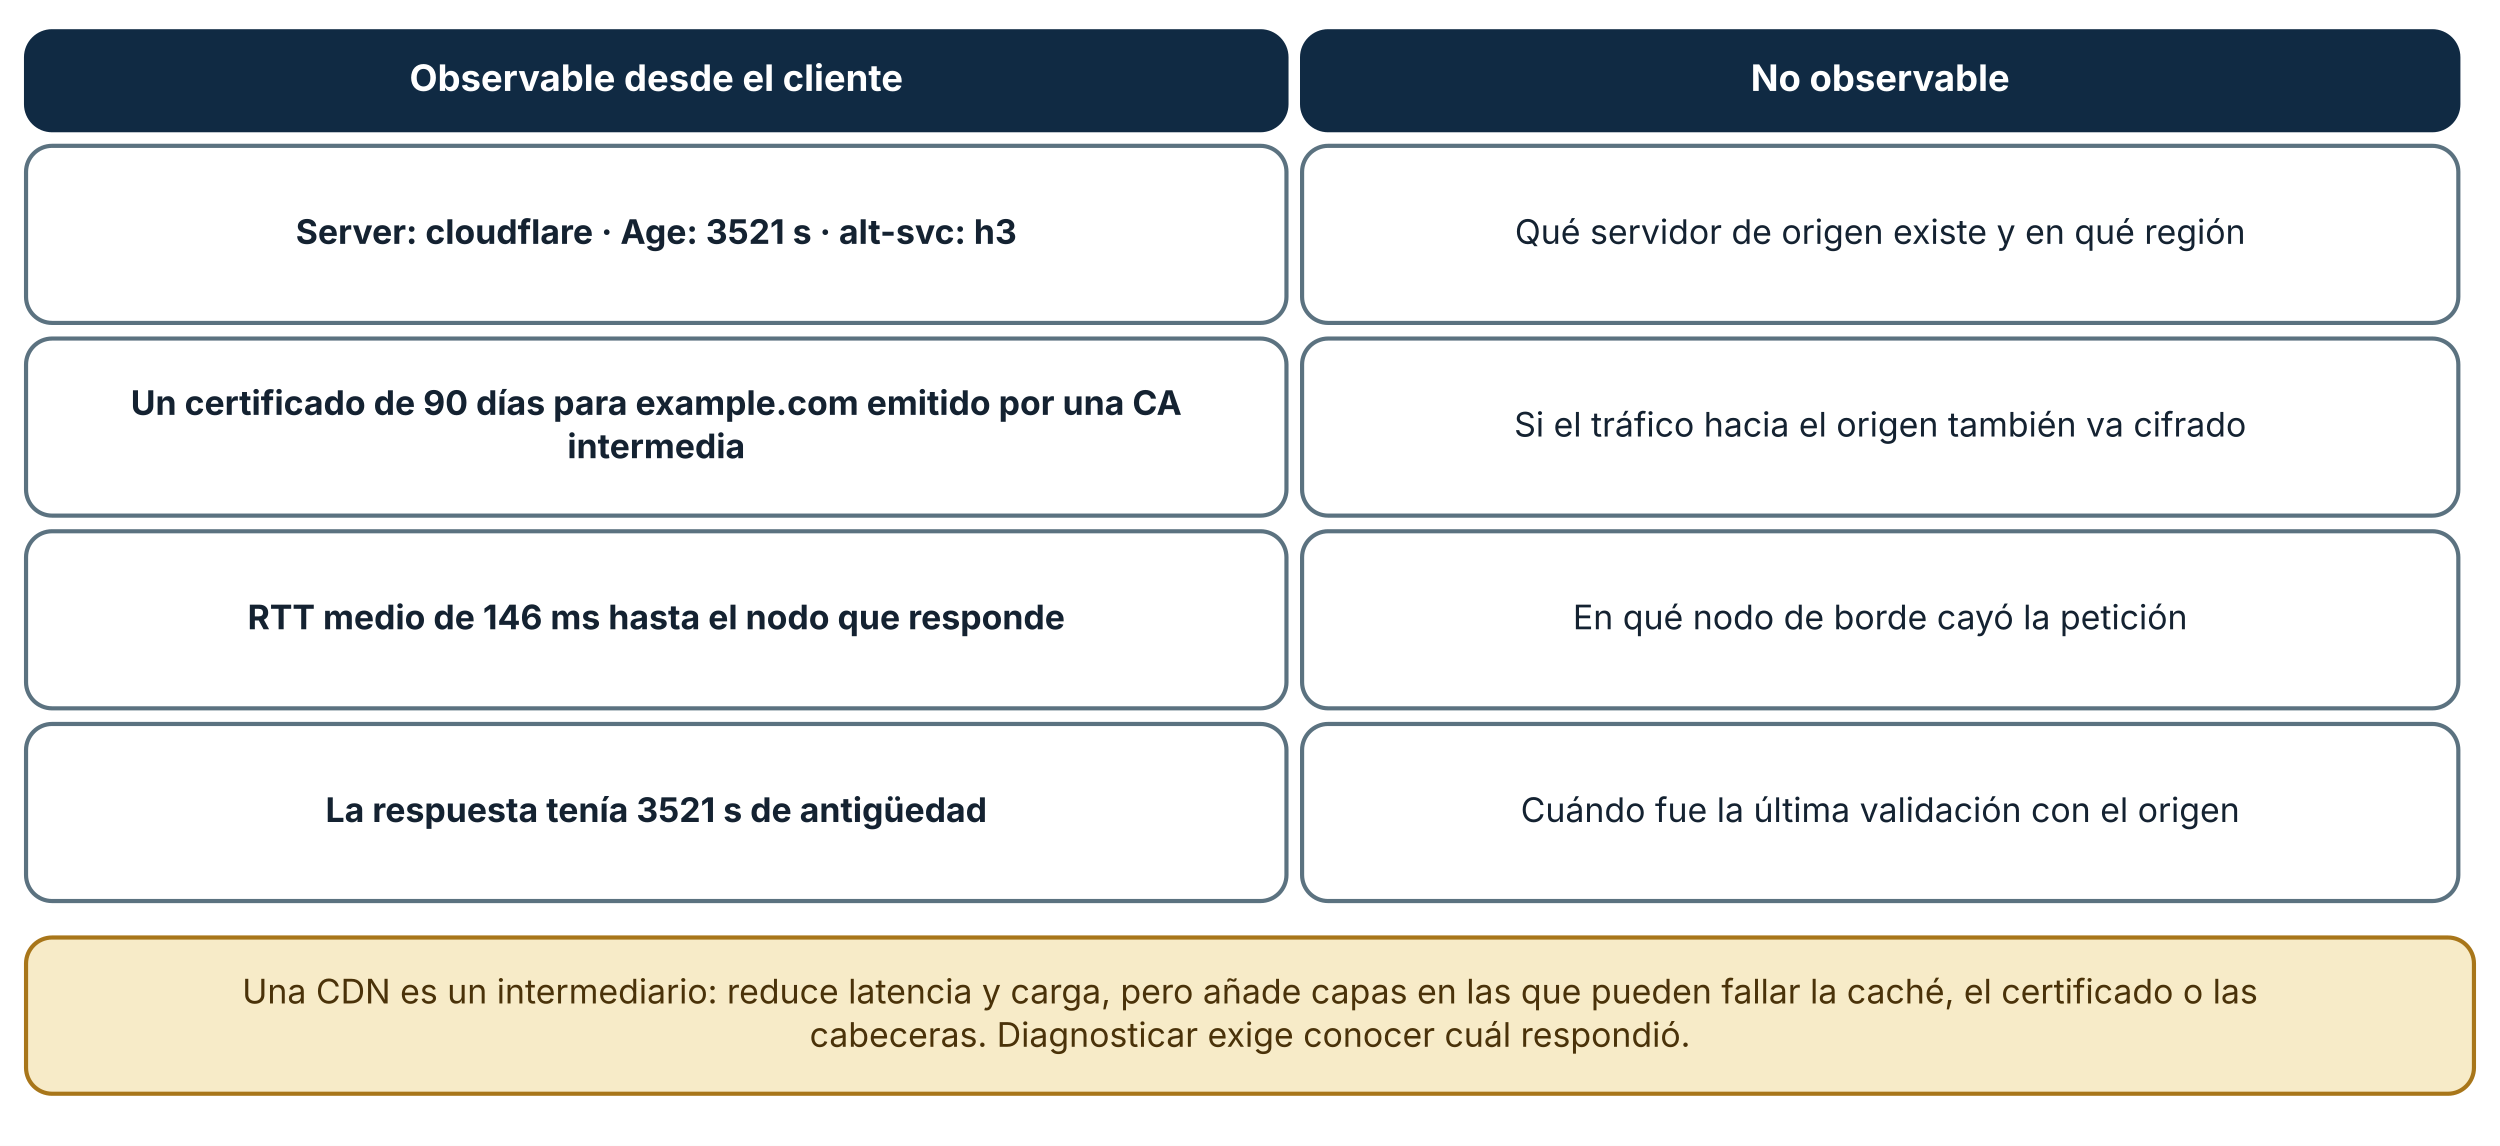
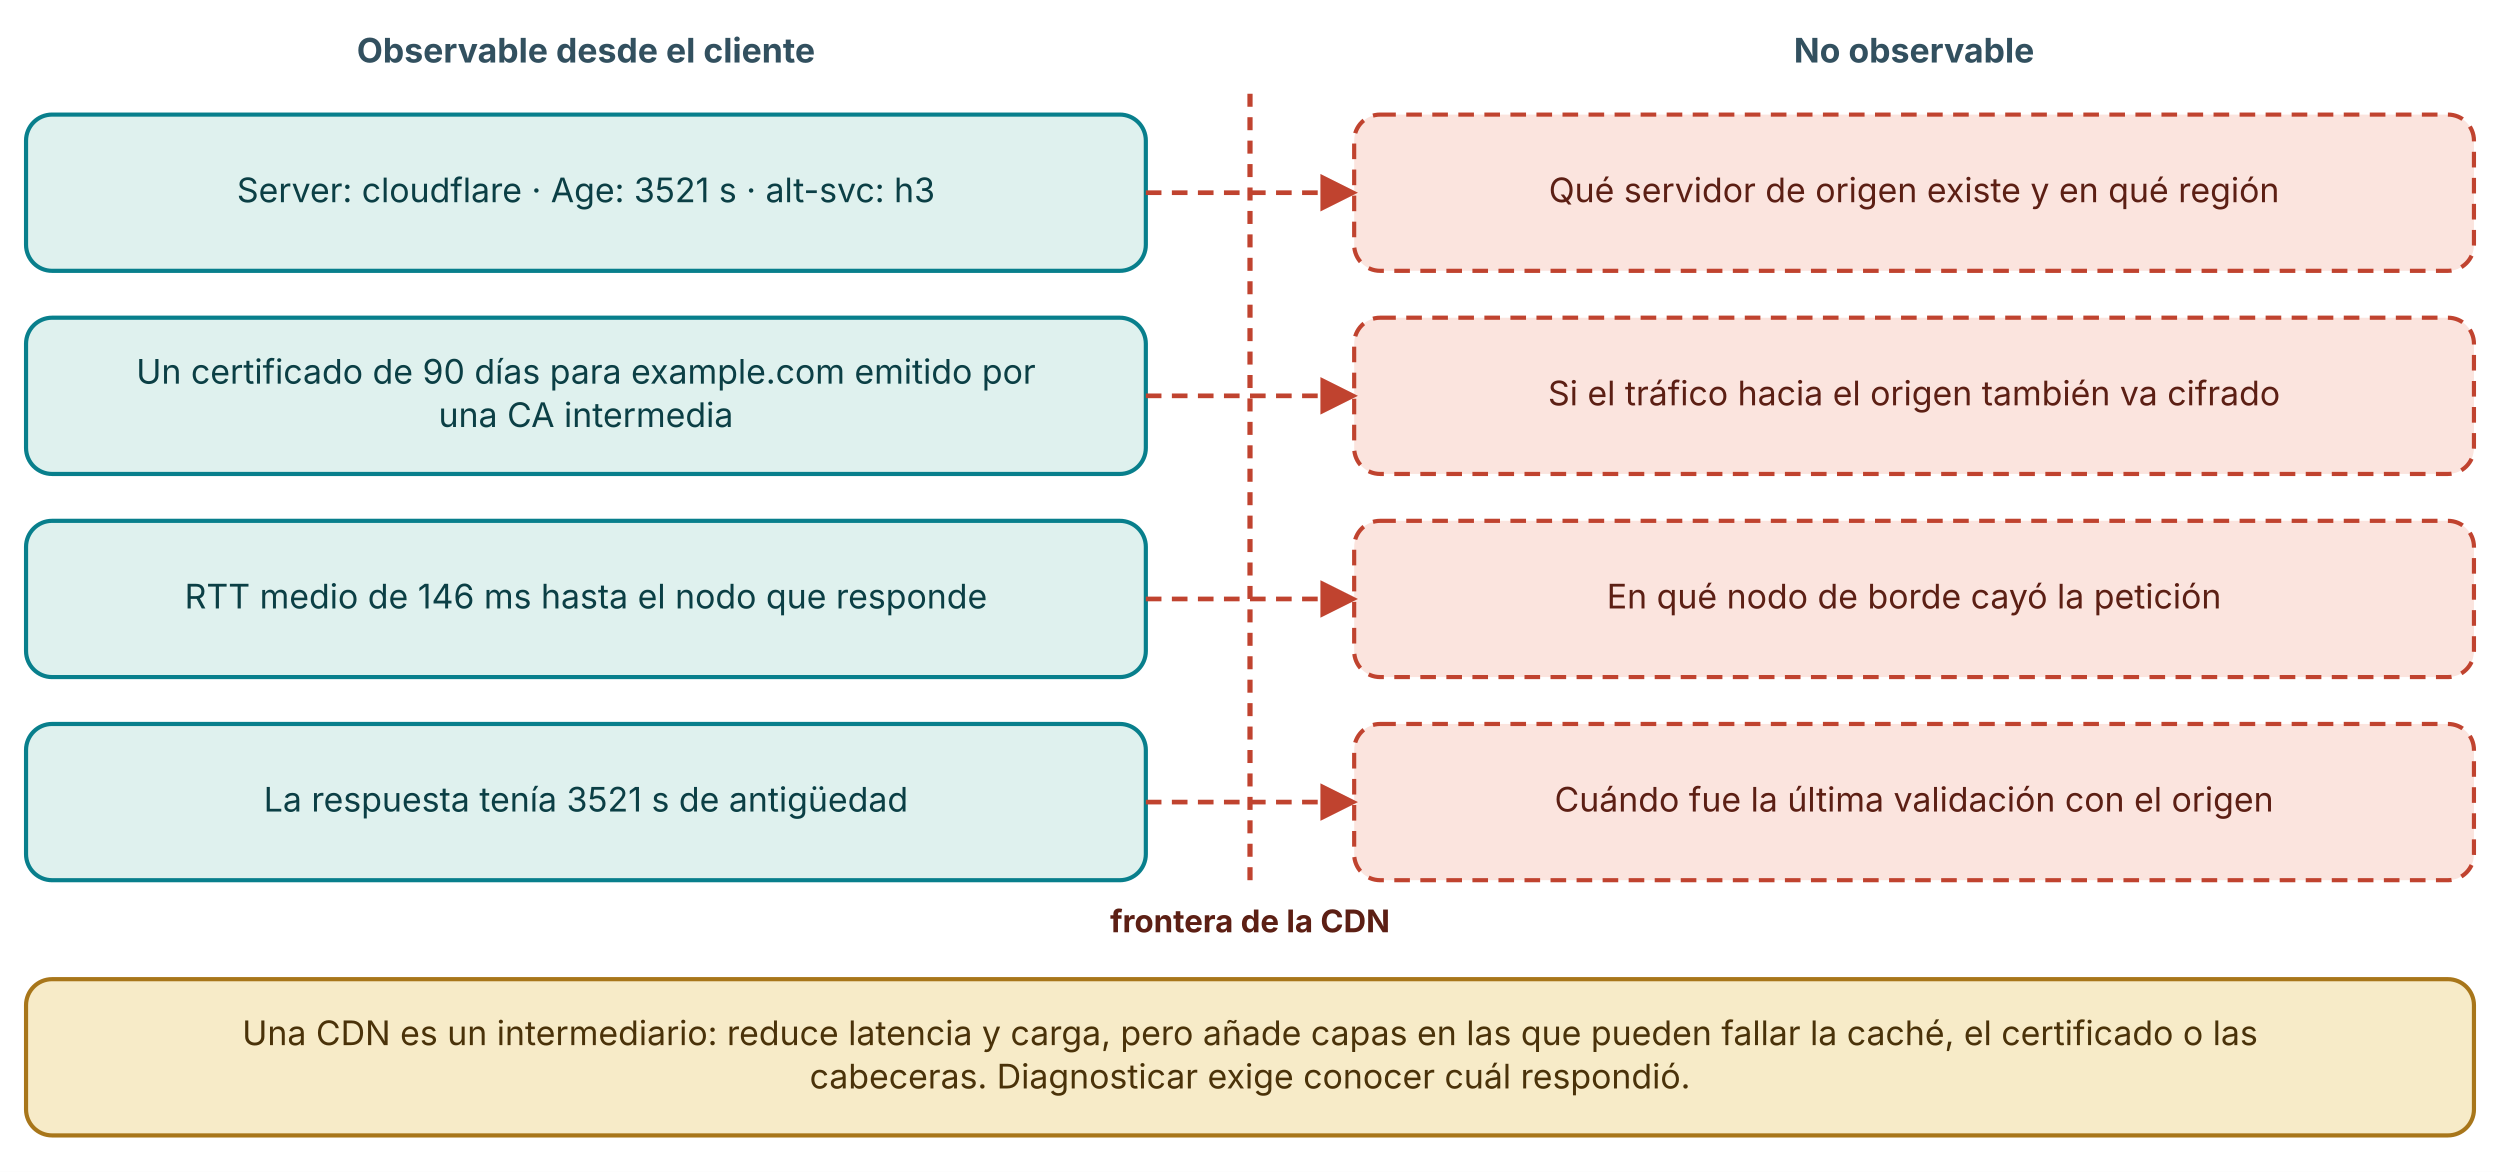
- <svg xmlns="http://www.w3.org/2000/svg" viewBox="0 0 960 440" width="960" height="440" role="img" aria-labelledby="t d" font-family="Inter, 'Segoe UI', system-ui, -apple-system, sans-serif">
+ <svg xmlns="http://www.w3.org/2000/svg" viewBox="0 0 960 450" width="960" height="450" role="img" aria-labelledby="t d" font-family="Inter, 'Segoe UI', system-ui, -apple-system, sans-serif">
  <defs>
    <marker id="arrow" viewBox="0 0 10 10" refX="9" refY="5" markerWidth="8" markerHeight="8" orient="auto-start-reverse">
      <path d="M0,0 L10,5 L0,10 z" fill="#32505f" />
    </marker>
    <marker id="arrow-coral" viewBox="0 0 10 10" refX="9" refY="5" markerWidth="8" markerHeight="8" orient="auto-start-reverse">
      <path d="M0,0 L10,5 L0,10 z" fill="#c0432f" />
    </marker>
  </defs>
-   <rect width="960" height="440" fill="#ffffff" />
-   <rect x="10" y="12" width="484" height="38" rx="10" fill="#102a43" stroke="#102a43" stroke-width="1.6" />
-   <text x="252" y="34.92" font-size="14" text-anchor="middle" font-weight="700" fill="#ffffff">
-     <tspan x="252" dy="0">Observable desde el cliente</tspan>
+   <rect width="960" height="450" fill="#ffffff" />
+   <text x="225" y="24" font-size="13" text-anchor="middle" font-weight="700" fill="#32505f">
+     <tspan x="225" dy="0">Observable desde el cliente</tspan>
  </text>
-   <rect x="500" y="12" width="444" height="38" rx="10" fill="#102a43" stroke="#102a43" stroke-width="1.6" />
-   <text x="722" y="34.92" font-size="14" text-anchor="middle" font-weight="700" fill="#ffffff">
-     <tspan x="722" dy="0">No observable</tspan>
+   <text x="735" y="24" font-size="13" text-anchor="middle" font-weight="700" fill="#32505f">
+     <tspan x="735" dy="0">No observable</tspan>
  </text>
-   <rect x="10" y="56" width="484" height="68" rx="10" fill="#ffffff" stroke="#5b7280" stroke-width="1.6" />
-   <text x="252" y="93.64" font-size="13" text-anchor="middle" font-weight="700" fill="#142231">
-     <tspan x="252" dy="0">Server: cloudflare · Age: 3521 s · alt-svc: h3</tspan>
+   <line x1="480" y1="36" x2="480" y2="340" stroke="#c0432f" stroke-width="2" stroke-dasharray="5 4" />
+   <text x="480" y="358" font-size="12" text-anchor="middle" font-weight="700" fill="#5c1f14">
+     <tspan x="480" dy="0">frontera de la CDN</tspan>
  </text>
-   <rect x="500" y="56" width="444" height="68" rx="10" fill="#ffffff" stroke="#5b7280" stroke-width="1.6" />
-   <text x="722" y="93.64" font-size="13" text-anchor="middle" font-weight="400" fill="#142231">
-     <tspan x="722" dy="0">Qué servidor de origen existe y en qué región</tspan>
+   <rect x="10" y="44" width="430" height="60" rx="10" fill="#dff1ee" stroke="#087f8c" stroke-width="1.6" />
+   <text x="225" y="77.64" font-size="13" text-anchor="middle" font-weight="400" fill="#0b3f45">
+     <tspan x="225" dy="0">Server: cloudflare · Age: 3521 s · alt-svc: h3</tspan>
  </text>
-   <rect x="10" y="130" width="484" height="68" rx="10" fill="#ffffff" stroke="#5b7280" stroke-width="1.6" />
-   <text x="252" y="159.32" font-size="13" text-anchor="middle" font-weight="700" fill="#142231">
-     <tspan x="252" dy="0">Un certificado de 90 días para example.com emitido por una CA</tspan>
+   <rect x="520" y="44" width="430" height="60" rx="10" fill="#fbe4de" stroke="#c0432f" stroke-width="1.6" stroke-dasharray="6 4" />
+   <text x="735" y="77.64" font-size="13" text-anchor="middle" font-weight="400" fill="#5c1f14">
+     <tspan x="735" dy="0">Qué servidor de origen existe y en qué región</tspan>
  </text>
-   <text x="252" y="175.96" font-size="13" text-anchor="middle" font-weight="700" fill="#142231">
-     <tspan x="252" dy="0">intermedia</tspan>
+   <polyline points="440,74 520,74" fill="none" stroke="#c0432f" stroke-width="1.8" stroke-dasharray="6 4" marker-end="url(#arrow-coral)" />
+   <rect x="10" y="122" width="430" height="60" rx="10" fill="#dff1ee" stroke="#087f8c" stroke-width="1.6" />
+   <text x="225" y="147.32" font-size="13" text-anchor="middle" font-weight="400" fill="#0b3f45">
+     <tspan x="225" dy="0">Un certificado de 90 días para example.com emitido por</tspan>
  </text>
-   <rect x="500" y="130" width="444" height="68" rx="10" fill="#ffffff" stroke="#5b7280" stroke-width="1.6" />
-   <text x="722" y="167.64" font-size="13" text-anchor="middle" font-weight="400" fill="#142231">
-     <tspan x="722" dy="0">Si el tráfico hacia el origen también va cifrado</tspan>
+   <text x="225" y="163.96" font-size="13" text-anchor="middle" font-weight="400" fill="#0b3f45">
+     <tspan x="225" dy="0">una CA intermedia</tspan>
  </text>
-   <rect x="10" y="204" width="484" height="68" rx="10" fill="#ffffff" stroke="#5b7280" stroke-width="1.6" />
-   <text x="252" y="241.64" font-size="13" text-anchor="middle" font-weight="700" fill="#142231">
-     <tspan x="252" dy="0">RTT medio de 146 ms hasta el nodo que responde</tspan>
+   <rect x="520" y="122" width="430" height="60" rx="10" fill="#fbe4de" stroke="#c0432f" stroke-width="1.6" stroke-dasharray="6 4" />
+   <text x="735" y="155.64" font-size="13" text-anchor="middle" font-weight="400" fill="#5c1f14">
+     <tspan x="735" dy="0">Si el tráfico hacia el origen también va cifrado</tspan>
  </text>
-   <rect x="500" y="204" width="444" height="68" rx="10" fill="#ffffff" stroke="#5b7280" stroke-width="1.6" />
-   <text x="722" y="241.64" font-size="13" text-anchor="middle" font-weight="400" fill="#142231">
-     <tspan x="722" dy="0">En qué nodo de borde cayó la petición</tspan>
+   <polyline points="440,152 520,152" fill="none" stroke="#c0432f" stroke-width="1.8" stroke-dasharray="6 4" marker-end="url(#arrow-coral)" />
+   <rect x="10" y="200" width="430" height="60" rx="10" fill="#dff1ee" stroke="#087f8c" stroke-width="1.6" />
+   <text x="225" y="233.64" font-size="13" text-anchor="middle" font-weight="400" fill="#0b3f45">
+     <tspan x="225" dy="0">RTT medio de 146 ms hasta el nodo que responde</tspan>
  </text>
-   <rect x="10" y="278" width="484" height="68" rx="10" fill="#ffffff" stroke="#5b7280" stroke-width="1.6" />
-   <text x="252" y="315.64" font-size="13" text-anchor="middle" font-weight="700" fill="#142231">
-     <tspan x="252" dy="0">La respuesta tenía 3521 s de antigüedad</tspan>
+   <rect x="520" y="200" width="430" height="60" rx="10" fill="#fbe4de" stroke="#c0432f" stroke-width="1.6" stroke-dasharray="6 4" />
+   <text x="735" y="233.64" font-size="13" text-anchor="middle" font-weight="400" fill="#5c1f14">
+     <tspan x="735" dy="0">En qué nodo de borde cayó la petición</tspan>
  </text>
-   <rect x="500" y="278" width="444" height="68" rx="10" fill="#ffffff" stroke="#5b7280" stroke-width="1.6" />
-   <text x="722" y="315.64" font-size="13" text-anchor="middle" font-weight="400" fill="#142231">
-     <tspan x="722" dy="0">Cuándo fue la última validación con el origen</tspan>
+   <polyline points="440,230 520,230" fill="none" stroke="#c0432f" stroke-width="1.8" stroke-dasharray="6 4" marker-end="url(#arrow-coral)" />
+   <rect x="10" y="278" width="430" height="60" rx="10" fill="#dff1ee" stroke="#087f8c" stroke-width="1.6" />
+   <text x="225" y="311.64" font-size="13" text-anchor="middle" font-weight="400" fill="#0b3f45">
+     <tspan x="225" dy="0">La respuesta tenía 3521 s de antigüedad</tspan>
  </text>
-   <rect x="10" y="360" width="940" height="60" rx="10" fill="#f7ebc8" stroke="#a8761a" stroke-width="1.6" />
-   <text x="480" y="385.32" font-size="13" text-anchor="middle" font-weight="400" fill="#4a3209">
+   <rect x="520" y="278" width="430" height="60" rx="10" fill="#fbe4de" stroke="#c0432f" stroke-width="1.6" stroke-dasharray="6 4" />
+   <text x="735" y="311.64" font-size="13" text-anchor="middle" font-weight="400" fill="#5c1f14">
+     <tspan x="735" dy="0">Cuándo fue la última validación con el origen</tspan>
+   </text>
+   <polyline points="440,308 520,308" fill="none" stroke="#c0432f" stroke-width="1.8" stroke-dasharray="6 4" marker-end="url(#arrow-coral)" />
+   <rect x="10" y="376" width="940" height="60" rx="10" fill="#f7ebc8" stroke="#a8761a" stroke-width="1.6" />
+   <text x="480" y="401.32" font-size="13" text-anchor="middle" font-weight="400" fill="#4a3209">
    <tspan x="480" dy="0">Una CDN es un intermediario: reduce latencia y carga, pero añade capas en las que pueden fallar la caché, el certificado o las</tspan>
  </text>
-   <text x="480" y="401.96" font-size="13" text-anchor="middle" font-weight="400" fill="#4a3209">
+   <text x="480" y="417.96" font-size="13" text-anchor="middle" font-weight="400" fill="#4a3209">
    <tspan x="480" dy="0">cabeceras. Diagnosticar exige conocer cuál respondió.</tspan>
  </text>
</svg>
